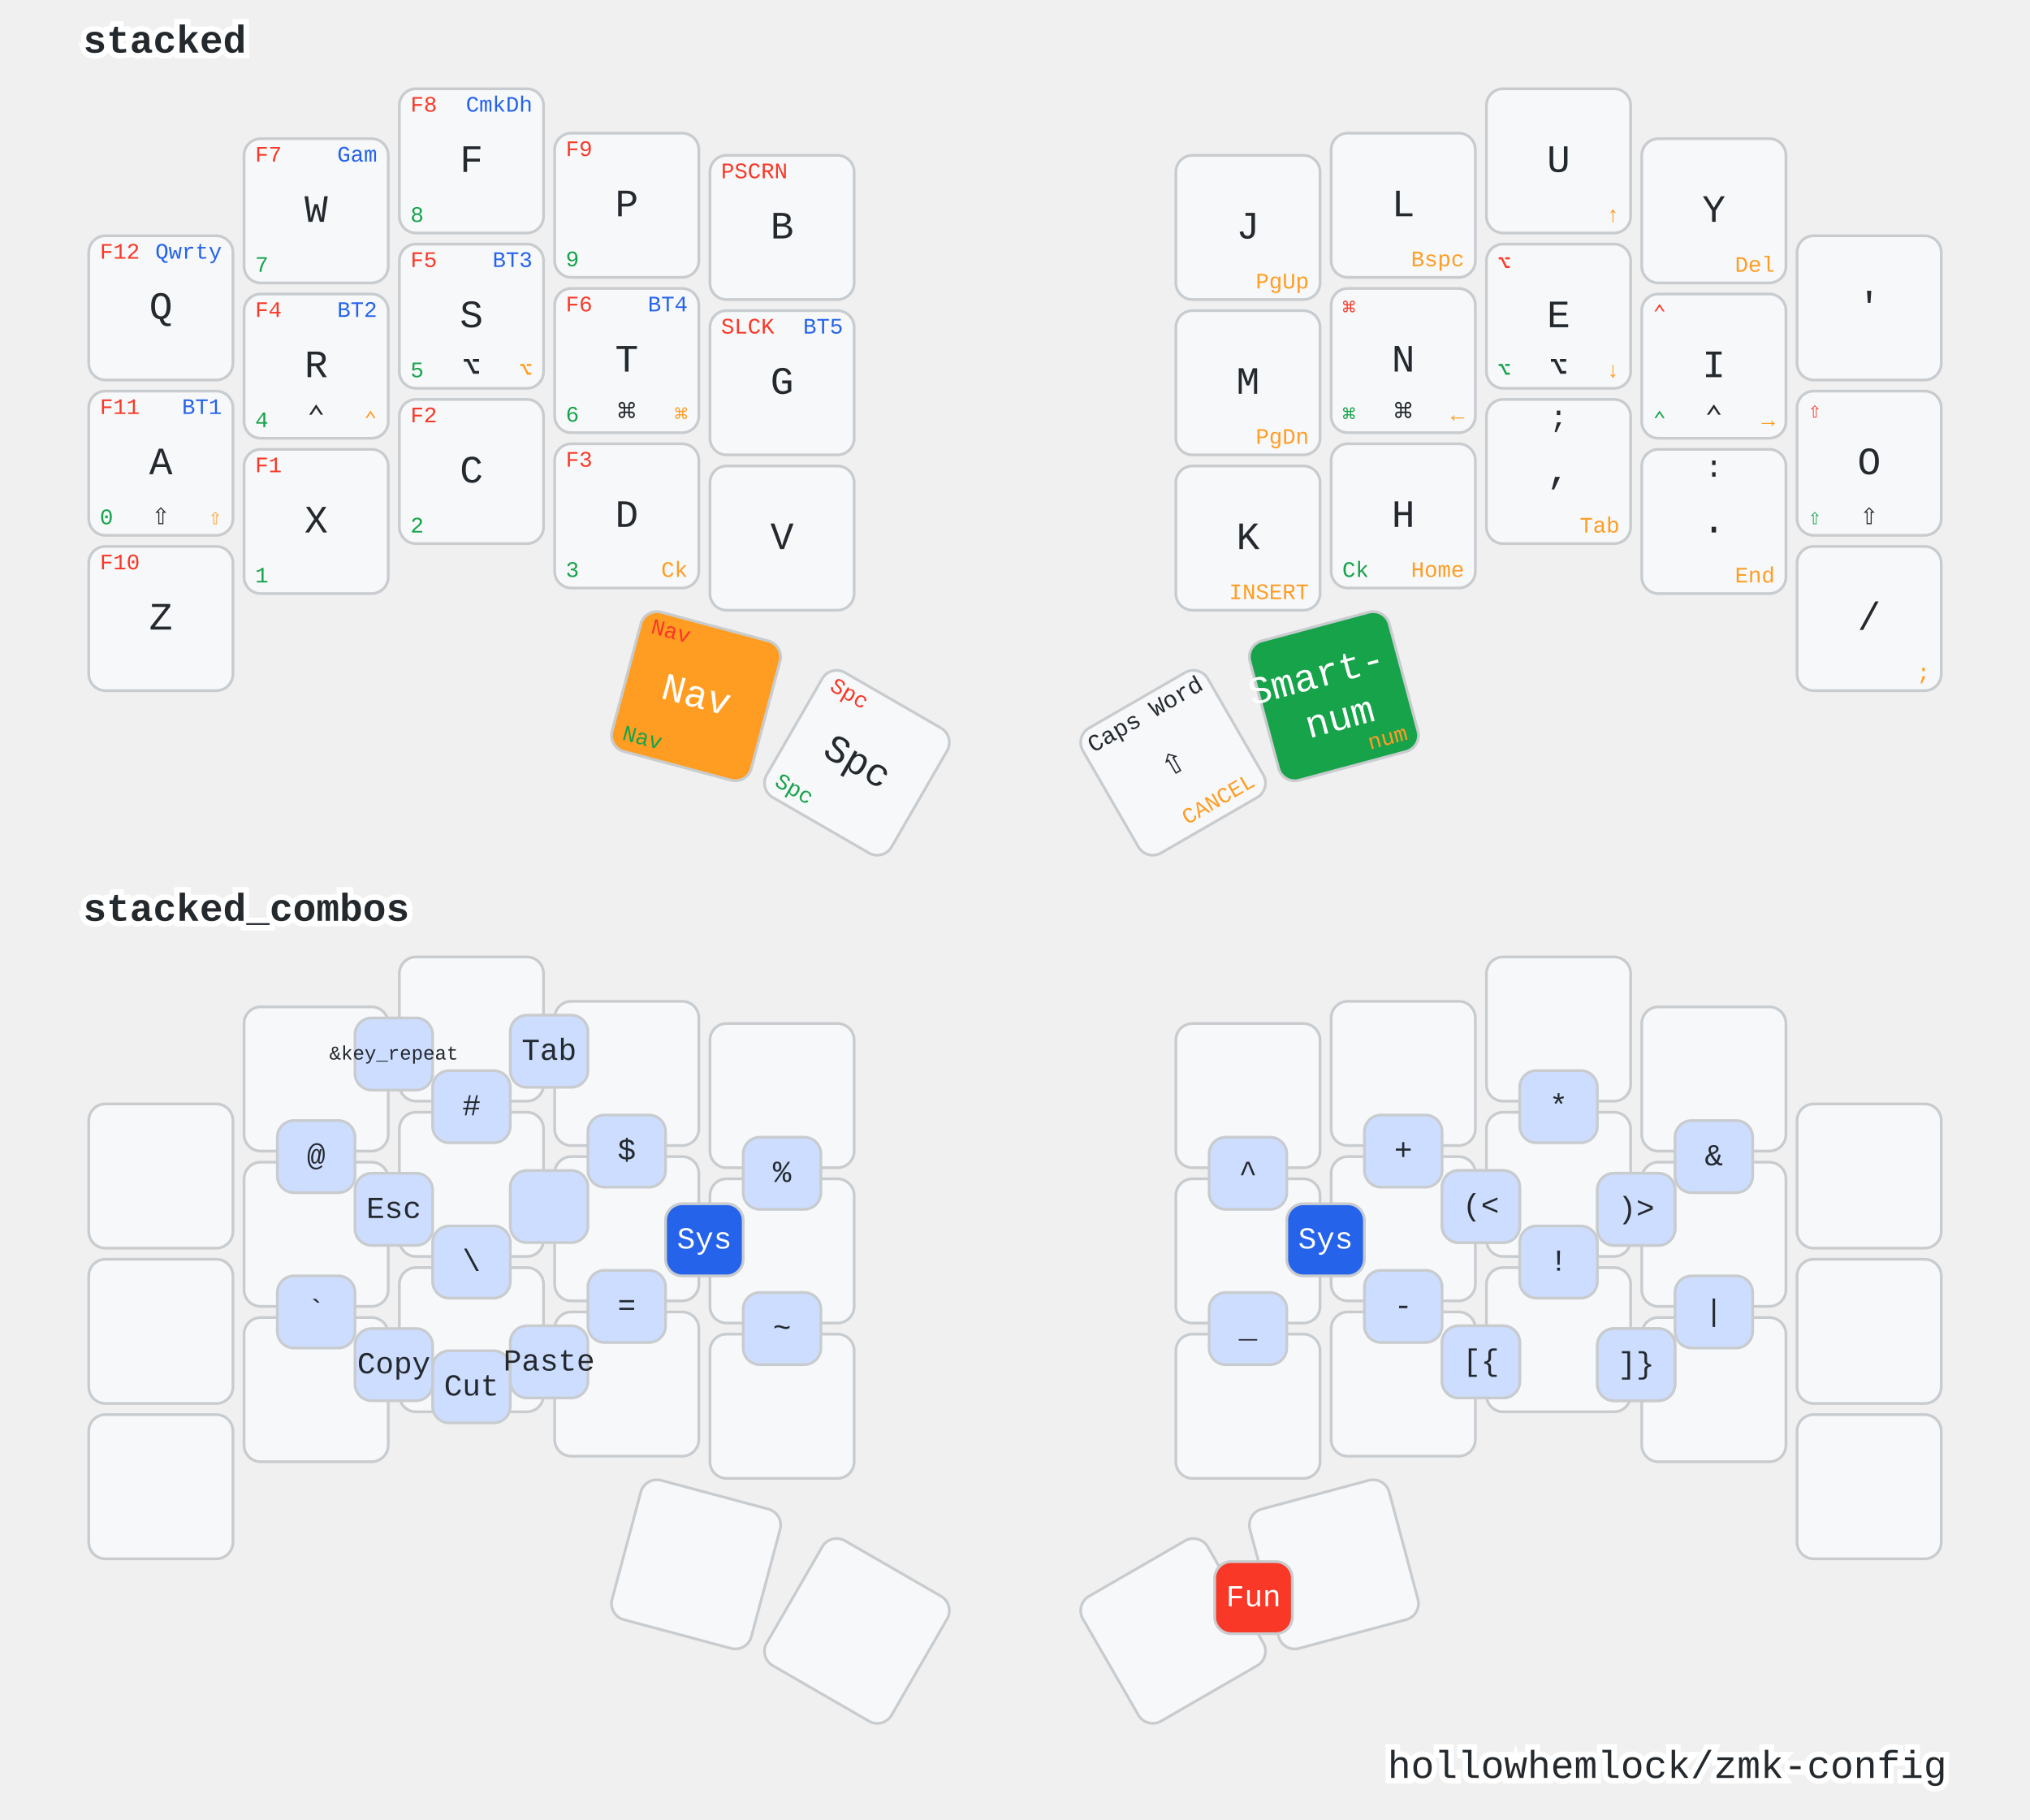
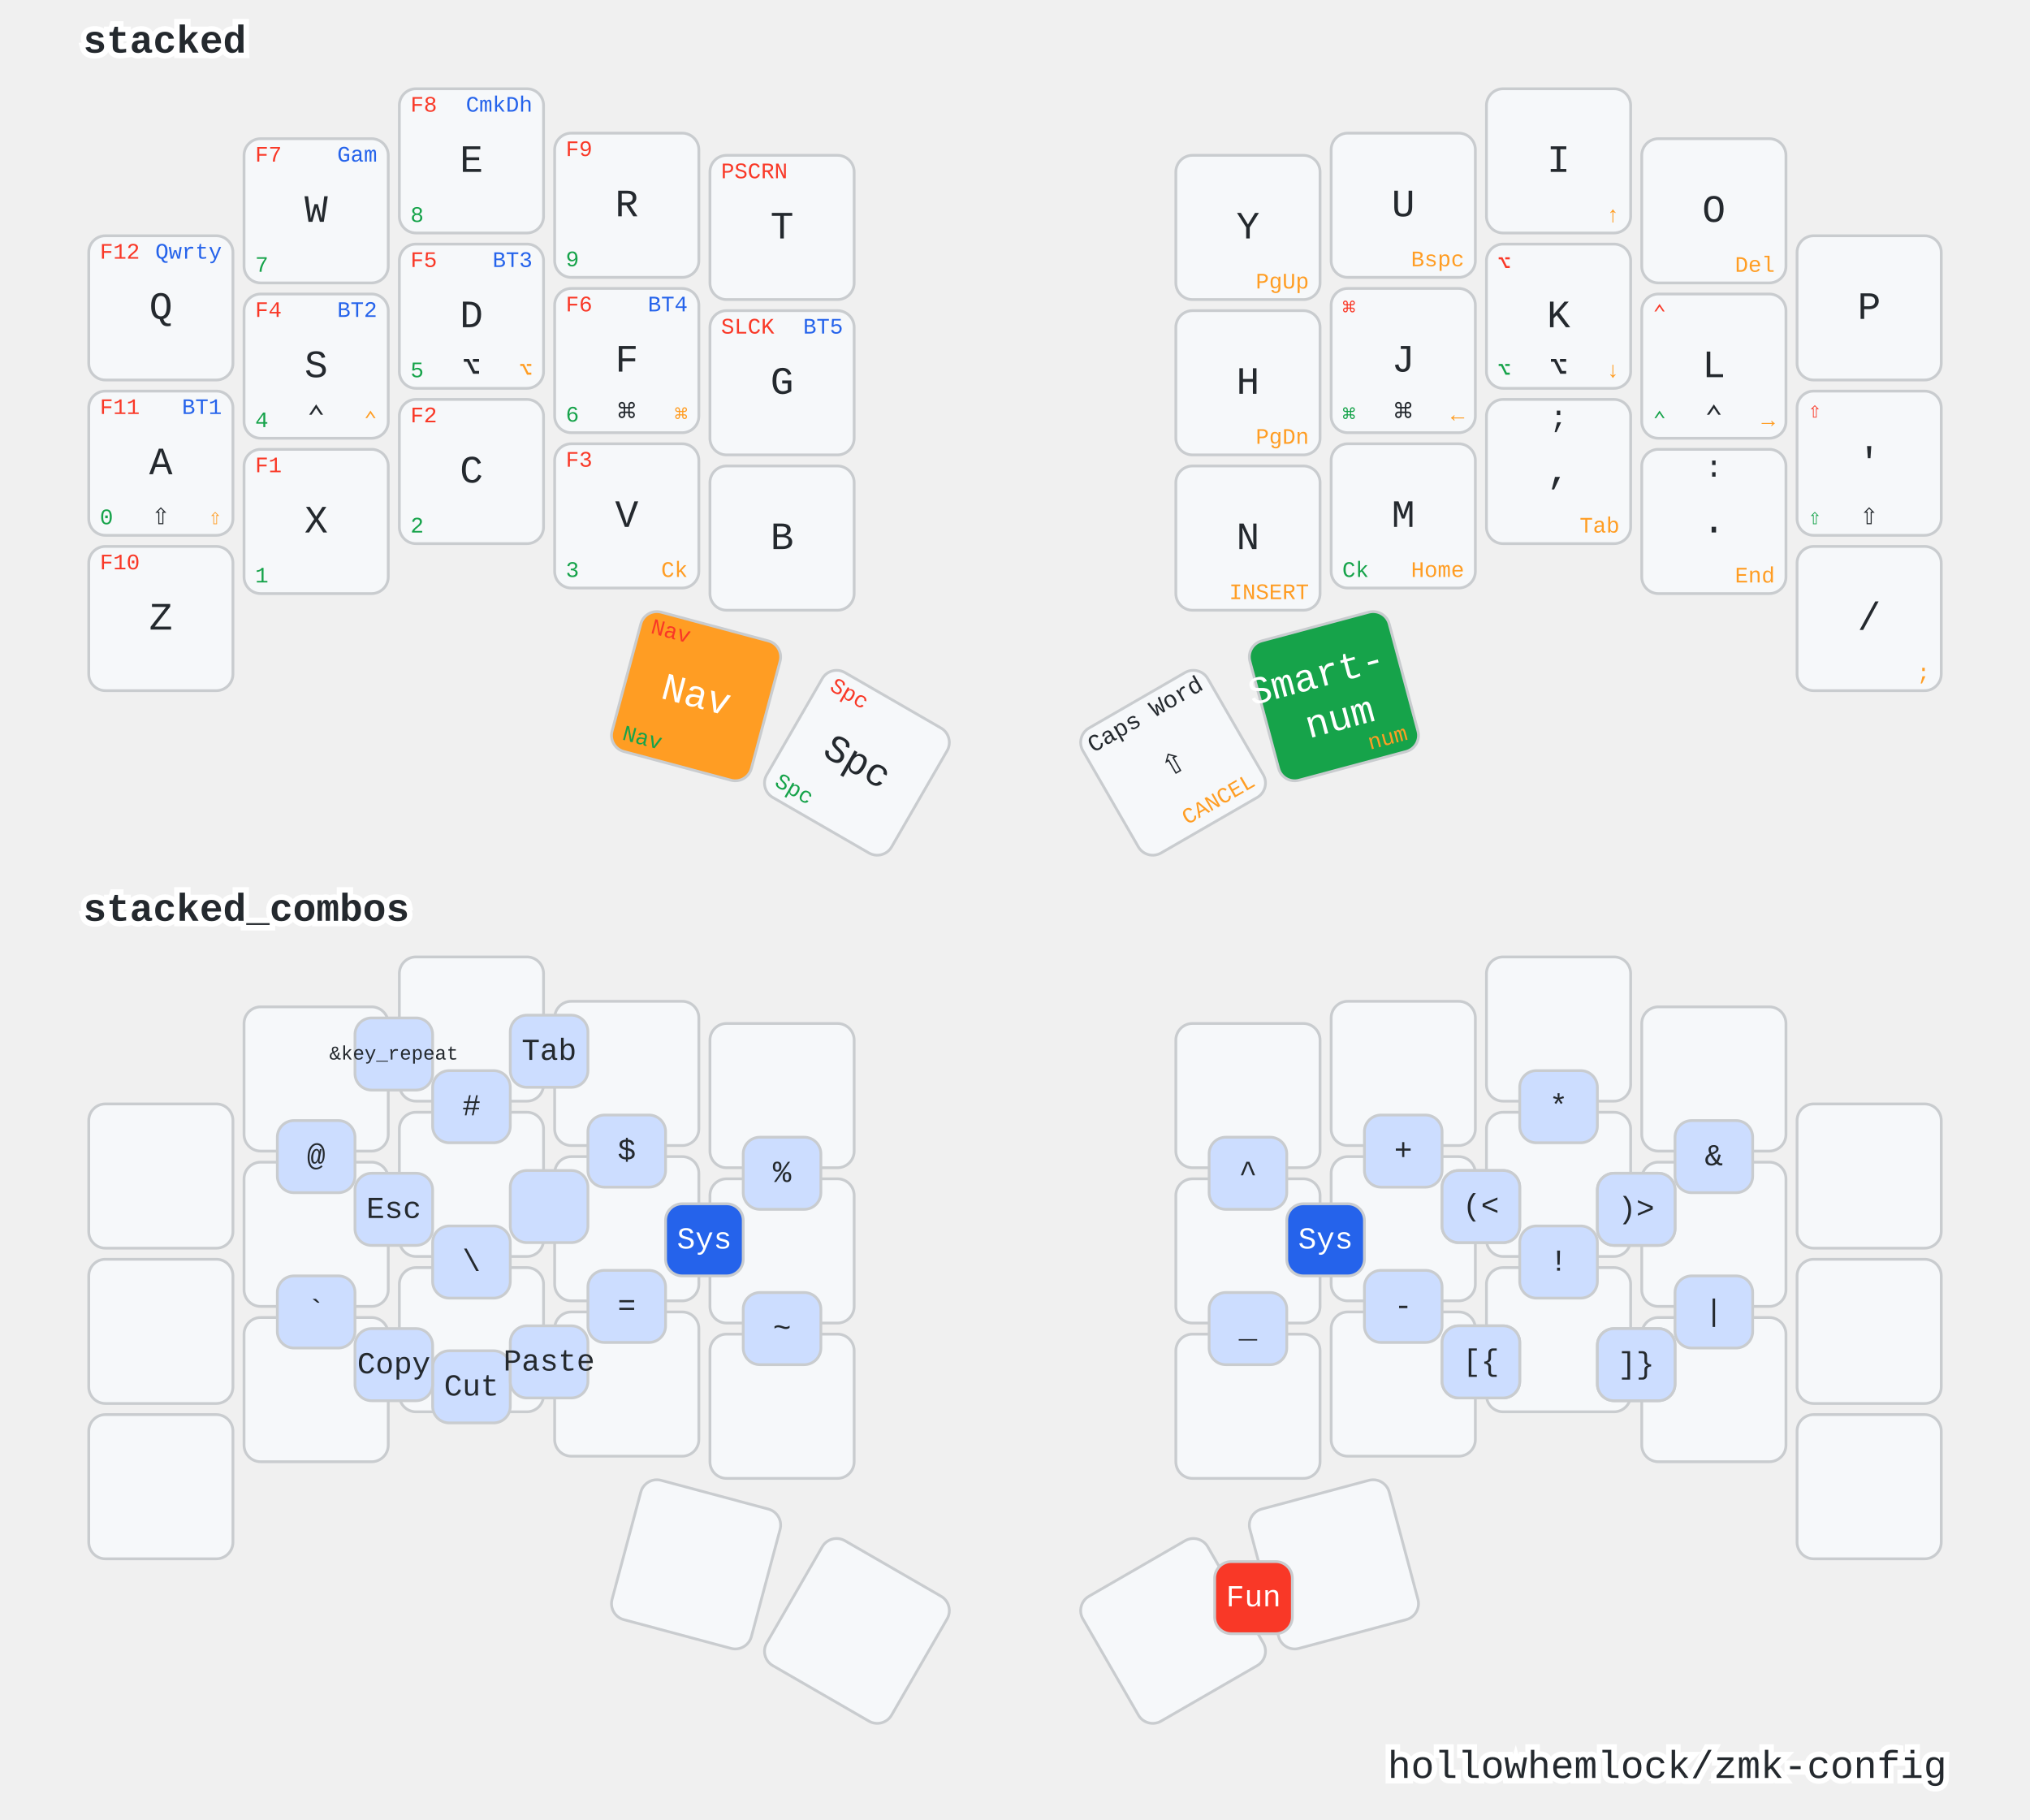
<svg xmlns="http://www.w3.org/2000/svg" xmlns:xlink="http://www.w3.org/1999/xlink" width="732" height="656" viewBox="0 0 732 656" class="keymap">
  <defs>/* start glyphs */
<svg id="mdi:bluetooth">
      <svg id="mdi-bluetooth" viewBox="0 0 24 24">
        <path d="M14.88,16.29L13,18.17V14.41M13,5.83L14.88,7.71L13,9.58M17.71,7.71L12,2H11V9.58L6.41,5L5,6.41L10.59,12L5,17.58L6.41,19L11,14.41V22H12L17.71,16.29L13.41,12L17.71,7.71Z" />
      </svg>
    </svg>
    <svg id="mdi:bluetooth-off">
      <svg id="mdi-bluetooth-off" viewBox="0 0 24 24">
        <path d="M13,5.83L14.88,7.71L13.28,9.31L14.69,10.72L17.71,7.7L12,2H11V7.03L13,9.03M5.41,4L4,5.41L10.59,12L5,17.59L6.41,19L11,14.41V22H12L16.29,17.71L18.59,20L20,18.59M13,18.17V14.41L14.88,16.29" />
      </svg>
    </svg>
    <svg id="mdi:keyboard-return">
      <svg id="mdi-keyboard-return" viewBox="0 0 24 24">
        <path d="M19,7V11H5.83L9.41,7.41L8,6L2,12L8,18L9.41,16.58L5.83,13H21V7H19Z" />
      </svg>
    </svg>
    <svg id="mdi:menu">
      <svg id="mdi-menu" viewBox="0 0 24 24">
        <path d="M3,6H21V8H3V6M3,11H21V13H3V11M3,16H21V18H3V16Z" />
      </svg>
    </svg>
    <svg id="mdi:pause">
      <svg id="mdi-pause" viewBox="0 0 24 24">
        <path d="M14,19H18V5H14M6,19H10V5H6V19Z" />
      </svg>
    </svg>
    <svg id="mdi:play-pause">
      <svg id="mdi-play-pause" viewBox="0 0 24 24">
        <path d="M3,5V19L11,12M13,19H16V5H13M18,5V19H21V5" />
      </svg>
    </svg>
    <svg id="mdi:progress-download">
      <svg id="mdi-progress-download" viewBox="0 0 24 24">
        <path d="M13,2.03C17.73,2.5 21.5,6.25 21.95,11C22.5,16.5 18.5,21.38 13,21.93V19.93C16.64,19.5 19.5,16.61 19.96,12.97C20.5,8.58 17.39,4.59 13,4.05V2.05L13,2.03M11,2.06V4.06C9.57,4.26 8.22,4.84 7.1,5.74L5.67,4.26C7.19,3 9.05,2.25 11,2.06M4.26,5.67L5.69,7.1C4.8,8.23 4.24,9.58 4.05,11H2.05C2.25,9.04 3,7.19 4.26,5.67M2.06,13H4.06C4.24,14.42 4.81,15.77 5.69,16.9L4.27,18.33C3.03,16.81 2.26,14.96 2.06,13M7.1,18.37C8.23,19.25 9.58,19.82 11,20V22C9.04,21.79 7.18,21 5.67,19.74L7.1,18.37M12,16.5L7.5,12H11V8H13V12H16.5L12,16.5Z" />
      </svg>
    </svg>
    <svg id="mdi:restart">
      <svg id="mdi-restart" viewBox="0 0 24 24">
        <path d="M12,4C14.1,4 16.1,4.8 17.6,6.3C20.7,9.4 20.7,14.5 17.6,17.6C15.8,19.5 13.3,20.2 10.9,19.9L11.4,17.9C13.1,18.1 14.9,17.5 16.2,16.2C18.5,13.9 18.5,10.1 16.2,7.7C15.1,6.6 13.5,6 12,6V10.6L7,5.6L12,0.6V4M6.3,17.6C3.7,15 3.3,11 5.1,7.9L6.6,9.4C5.5,11.6 5.9,14.4 7.8,16.2C8.3,16.7 8.9,17.1 9.6,17.4L9,19.4C8,19 7.1,18.4 6.3,17.6Z" />
      </svg>
    </svg>
    <svg id="mdi:skip-backward">
      <svg id="mdi-skip-backward" viewBox="0 0 24 24">
        <path d="M20,5V19L13,12M6,5V19H4V5M13,5V19L6,12" />
      </svg>
    </svg>
    <svg id="mdi:skip-forward">
      <svg id="mdi-skip-forward" viewBox="0 0 24 24">
        <path d="M4,5V19L11,12M18,5V19H20V5M11,5V19L18,12" />
      </svg>
    </svg>
    <svg id="mdi:usb">
      <svg id="mdi-usb" viewBox="0 0 24 24">
        <path d="M15,7V11H16V13H13V5H15L12,1L9,5H11V13H8V10.93C8.7,10.56 9.2,9.85 9.2,9C9.2,7.78 8.21,6.8 7,6.8C5.78,6.8 4.8,7.78 4.8,9C4.8,9.85 5.3,10.56 6,10.93V13A2,2 0 0,0 8,15H11V18.05C10.29,18.41 9.8,19.15 9.8,20A2.2,2.2 0 0,0 12,22.2A2.2,2.2 0 0,0 14.2,20C14.2,19.15 13.71,18.41 13,18.05V15H16A2,2 0 0,0 18,13V11H19V7H15Z" />
      </svg>
    </svg>
    <svg id="mdi:volume-high">
      <svg id="mdi-volume-high" viewBox="0 0 24 24">
        <path d="M14,3.23V5.29C16.89,6.15 19,8.83 19,12C19,15.17 16.89,17.84 14,18.7V20.77C18,19.86 21,16.28 21,12C21,7.72 18,4.14 14,3.23M16.5,12C16.5,10.23 15.5,8.71 14,7.97V16C15.5,15.29 16.5,13.76 16.5,12M3,9V15H7L12,20V4L7,9H3Z" />
      </svg>
    </svg>
    <svg id="mdi:volume-medium">
      <svg id="mdi-volume-medium" viewBox="0 0 24 24">
        <path d="M5,9V15H9L14,20V4L9,9M18.5,12C18.5,10.23 17.5,8.71 16,7.97V16C17.5,15.29 18.5,13.76 18.5,12Z" />
      </svg>
    </svg>
    <svg id="mdi:volume-off">
      <svg id="mdi-volume-off" viewBox="0 0 24 24">
        <path d="M12,4L9.91,6.09L12,8.18M4.27,3L3,4.27L7.73,9H3V15H7L12,20V13.27L16.25,17.53C15.58,18.04 14.83,18.46 14,18.7V20.77C15.38,20.45 16.63,19.82 17.68,18.96L19.73,21L21,19.73L12,10.73M19,12C19,12.94 18.8,13.82 18.46,14.64L19.97,16.15C20.62,14.91 21,13.5 21,12C21,7.72 18,4.14 14,3.23V5.29C16.89,6.15 19,8.83 19,12M16.5,12C16.5,10.23 15.5,8.71 14,7.97V10.18L16.45,12.63C16.5,12.43 16.5,12.21 16.5,12Z" />
      </svg>
    </svg>
  </defs>/* end glyphs */
<style>/* inherit to force styles through use tags */
svg path {
    fill: inherit;
}

/* font and background color specifications */
svg.keymap {
    font-family: SFMono-Regular,Consolas,Liberation Mono,Menlo,monospace;
    font-size: 14px;
    font-kerning: normal;
    text-rendering: optimizeLegibility;
    fill: #24292e;
}

/* default key styling */
rect.key {
    fill: #f6f8fa;
}

rect.key, rect.combo {
    stroke: #c9cccf;
    stroke-width: 1;
}

/* default key side styling, only used is draw_key_sides is set */
rect.side {
    filter: brightness(90%);
}

/* color accent for combo boxes */
rect.combo, rect.combo-separate {
    fill: #cdf;
}

/* color accent for held keys */
rect.held, rect.combo.held {
    fill: #fdd;
}

/* color accent for ghost (optional) keys */
rect.ghost, rect.combo.ghost {
    stroke-dasharray: 4, 4;
    stroke-width: 2;
}

text {
    text-anchor: middle;
    dominant-baseline: middle;
}

/* styling for layer labels */
text.label {
    font-weight: bold;
    text-anchor: start;
    stroke: white;
    stroke-width: 4;
    paint-order: stroke;
}

/* styling for optional footer */
text.footer {
    text-anchor: end;
    dominant-baseline: auto;
    stroke: white;
    stroke-width: 4;
    paint-order: stroke;
}

/* styling for combo tap, and key non-tap label text */
text.combo, text.hold, text.shifted, text.left, text.right, text.tl, text.tr, text.bl, text.br {
    font-size: 11px;
}

text.hold, text.bl, text.br {
    text-anchor: middle;
    dominant-baseline: auto;
}

text.shifted, text.tl, text.tr {
    text-anchor: middle;
    dominant-baseline: hanging;
}

text.left, text.tl, text.bl {
    text-anchor: start;
}

text.right, text.tr, text.br {
    text-anchor: end;
}

text.layer-activator {
    text-decoration: underline;
}

/* styling for hold/shifted label text in combo box */
text.combo.hold, text.combo.shifted, text.combo.left, text.combo.right {
    font-size: 8px;
}

/* lighter symbol for transparent keys */
text.trans {
    fill: #7b7e81;
}

/* styling for combo dendrons */
path.combo {
    stroke-width: 1;
    stroke: gray;
    fill: none;
}

/* Start Tabler Icons Cleanup */
/* cannot use height/width with glyphs */
.icon-tabler &gt; path {
    fill: inherit;
    stroke: inherit;
    stroke-width: 2;
}
/* hide tabler's default box */
.icon-tabler &gt; path[stroke="none"][fill="none"] {
    visibility: hidden;
}
/* End Tabler Icons Cleanup */

/* Base styles for merged diagrams */
.layer-MAIN_COMBOS rect.key { opacity: 0.7; }

/* Layer activator key colors */
.held-tl rect, .layer-tl rect { fill: #F93827; }
.held-tr rect, .layer-tr rect { fill: #2563EB; }
.held-bl rect, .layer-bl rect { fill: #16A34A; }
.held-br rect, .layer-br rect { fill: #FF9D23; }

/* Text on colored layer activator keys */
.held-tl text, .layer-tl text { fill: white; }
.held-tr text, .layer-tr text { fill: white; }
.held-bl text, .layer-bl text { fill: white; }
.held-br text, .layer-br text { fill: white; }

/* Corner legend text colors, sizing, and alignment */
/* text grows inward toward key center */
text.tl { fill: #F93827; font-size: 8px; text-anchor: start; dominant-baseline: hanging; }
text.tr { fill: #2563EB; font-size: 8px; text-anchor: end; dominant-baseline: hanging; }
text.bl { fill: #16A34A; font-size: 8px; text-anchor: start; dominant-baseline: auto; }
text.br { fill: #FF9D23; font-size: 8px; text-anchor: end; dominant-baseline: auto; }
</style>
  <g transform="translate(30, 0)" class="layer-stacked">
    <text x="0" y="15" class="label" id="stacked">stacked</text>
    <g transform="translate(0, 30)">
      <g transform="translate(28, 81)" class="key keypos-0">
        <rect rx="6" ry="6" x="-26" y="-26" width="52" height="52" class="key" />
        <text x="0" y="0" class="key tap">Q</text>
        <text x="-22" y="-22" class="key tl">F12</text>
        <text x="22" y="-22" class="key tr">Qwrty</text>
      </g>
      <g transform="translate(84, 46)" class="key keypos-1">
        <rect rx="6" ry="6" x="-26" y="-26" width="52" height="52" class="key" />
        <text x="0" y="0" class="key tap">W</text>
        <text x="-22" y="-22" class="key tl">F7</text>
        <text x="22" y="-22" class="key tr">Gam</text>
        <text x="-22" y="22" class="key bl">7</text>
      </g>
      <g transform="translate(140, 28)" class="key keypos-2">
        <rect rx="6" ry="6" x="-26" y="-26" width="52" height="52" class="key" />
-         <text x="0" y="0" class="key tap">F</text>
+         <text x="0" y="0" class="key tap">E</text>
        <text x="-22" y="-22" class="key tl">F8</text>
        <text x="22" y="-22" class="key tr">CmkDh</text>
        <text x="-22" y="22" class="key bl">8</text>
      </g>
      <g transform="translate(196, 44)" class="key keypos-3">
        <rect rx="6" ry="6" x="-26" y="-26" width="52" height="52" class="key" />
-         <text x="0" y="0" class="key tap">P</text>
+         <text x="0" y="0" class="key tap">R</text>
        <text x="-22" y="-22" class="key tl">F9</text>
        <use href="#mdi:bluetooth" xlink:href="#mdi:bluetooth" x="12" y="-22" height="10" width="10.0" class="key tr glyph mdi:bluetooth" />
        <text x="-22" y="22" class="key bl">9</text>
      </g>
      <g transform="translate(252, 52)" class="key keypos-4">
        <rect rx="6" ry="6" x="-26" y="-26" width="52" height="52" class="key" />
-         <text x="0" y="0" class="key tap">B</text>
+         <text x="0" y="0" class="key tap">T</text>
        <text x="-22" y="-22" class="key tl">PSCRN</text>
        <use href="#mdi:usb" xlink:href="#mdi:usb" x="12" y="-22" height="10" width="10.0" class="key tr glyph mdi:usb" />
      </g>
      <g transform="translate(420, 52)" class="key keypos-5">
        <rect rx="6" ry="6" x="-26" y="-26" width="52" height="52" class="key" />
-         <text x="0" y="0" class="key tap">J</text>
+         <text x="0" y="0" class="key tap">Y</text>
        <text x="22" y="22" class="key br">PgUp</text>
      </g>
      <g transform="translate(476, 44)" class="key keypos-6">
        <rect rx="6" ry="6" x="-26" y="-26" width="52" height="52" class="key" />
-         <text x="0" y="0" class="key tap">L</text>
+         <text x="0" y="0" class="key tap">U</text>
        <text x="22" y="22" class="key br">Bspc</text>
      </g>
      <g transform="translate(532, 28)" class="key keypos-7">
        <rect rx="6" ry="6" x="-26" y="-26" width="52" height="52" class="key" />
-         <text x="0" y="0" class="key tap">U</text>
+         <text x="0" y="0" class="key tap">I</text>
        <text x="22" y="22" class="key br">↑</text>
      </g>
      <g transform="translate(588, 46)" class="key keypos-8">
        <rect rx="6" ry="6" x="-26" y="-26" width="52" height="52" class="key" />
-         <text x="0" y="0" class="key tap">Y</text>
+         <text x="0" y="0" class="key tap">O</text>
        <text x="22" y="22" class="key br">Del</text>
      </g>
      <g transform="translate(644, 81)" class="key keypos-9">
        <rect rx="6" ry="6" x="-26" y="-26" width="52" height="52" class="key" />
-         <text x="0" y="0" class="key tap">'</text>
+         <text x="0" y="0" class="key tap">P</text>
      </g>
      <g transform="translate(28, 137)" class="key mod keypos-10">
        <rect rx="6" ry="6" x="-26" y="-26" width="52" height="52" class="key mod" />
        <text x="0" y="0" class="key mod tap">A</text>
        <text x="0" y="22" class="key mod hold">⇧</text>
        <text x="-22" y="-22" class="key mod tl">F11</text>
        <text x="22" y="-22" class="key mod tr">BT1</text>
        <text x="-22" y="22" class="key mod bl">0</text>
        <text x="22" y="22" class="key mod br">⇧</text>
      </g>
      <g transform="translate(84, 102)" class="key mod keypos-11">
        <rect rx="6" ry="6" x="-26" y="-26" width="52" height="52" class="key mod" />
-         <text x="0" y="0" class="key mod tap">R</text>
+         <text x="0" y="0" class="key mod tap">S</text>
        <text x="0" y="22" class="key mod hold">⌃</text>
        <text x="-22" y="-22" class="key mod tl">F4</text>
        <text x="22" y="-22" class="key mod tr">BT2</text>
        <text x="-22" y="22" class="key mod bl">4</text>
        <text x="22" y="22" class="key mod br">⌃</text>
      </g>
      <g transform="translate(140, 84)" class="key mod keypos-12">
        <rect rx="6" ry="6" x="-26" y="-26" width="52" height="52" class="key mod" />
-         <text x="0" y="0" class="key mod tap">S</text>
+         <text x="0" y="0" class="key mod tap">D</text>
        <text x="0" y="22" class="key mod hold">⌥</text>
        <text x="-22" y="-22" class="key mod tl">F5</text>
        <text x="22" y="-22" class="key mod tr">BT3</text>
        <text x="-22" y="22" class="key mod bl">5</text>
        <text x="22" y="22" class="key mod br">⌥</text>
      </g>
      <g transform="translate(196, 100)" class="key mod keypos-13">
        <rect rx="6" ry="6" x="-26" y="-26" width="52" height="52" class="key mod" />
-         <text x="0" y="0" class="key mod tap">T</text>
+         <text x="0" y="0" class="key mod tap">F</text>
        <text x="0" y="22" class="key mod hold">⌘</text>
        <text x="-22" y="-22" class="key mod tl">F6</text>
        <text x="22" y="-22" class="key mod tr">BT4</text>
        <text x="-22" y="22" class="key mod bl">6</text>
        <text x="22" y="22" class="key mod br">⌘</text>
      </g>
      <g transform="translate(252, 108)" class="key keypos-14">
        <rect rx="6" ry="6" x="-26" y="-26" width="52" height="52" class="key" />
        <text x="0" y="0" class="key tap">G</text>
        <text x="-22" y="-22" class="key tl">SLCK</text>
        <text x="22" y="-22" class="key tr">BT5</text>
      </g>
      <g transform="translate(420, 108)" class="key keypos-15">
        <rect rx="6" ry="6" x="-26" y="-26" width="52" height="52" class="key" />
-         <text x="0" y="0" class="key tap">M</text>
+         <text x="0" y="0" class="key tap">H</text>
        <use href="#mdi:play-pause" xlink:href="#mdi:play-pause" x="-22" y="-22" height="10" width="10.0" class="key tl glyph mdi:play-pause" />
        <text x="22" y="22" class="key br">PgDn</text>
      </g>
      <g transform="translate(476, 100)" class="key mod keypos-16">
        <rect rx="6" ry="6" x="-26" y="-26" width="52" height="52" class="key mod" />
-         <text x="0" y="0" class="key mod tap">N</text>
+         <text x="0" y="0" class="key mod tap">J</text>
        <text x="0" y="22" class="key mod hold">⌘</text>
        <text x="-22" y="-22" class="key mod tl">⌘</text>
        <text x="-22" y="22" class="key mod bl">⌘</text>
        <text x="22" y="22" class="key mod br">←</text>
      </g>
      <g transform="translate(532, 84)" class="key mod keypos-17">
        <rect rx="6" ry="6" x="-26" y="-26" width="52" height="52" class="key mod" />
-         <text x="0" y="0" class="key mod tap">E</text>
+         <text x="0" y="0" class="key mod tap">K</text>
        <text x="0" y="22" class="key mod hold">⌥</text>
        <text x="-22" y="-22" class="key mod tl">⌥</text>
        <text x="-22" y="22" class="key mod bl">⌥</text>
        <text x="22" y="22" class="key mod br">↓</text>
      </g>
      <g transform="translate(588, 102)" class="key mod keypos-18">
        <rect rx="6" ry="6" x="-26" y="-26" width="52" height="52" class="key mod" />
-         <text x="0" y="0" class="key mod tap">I</text>
+         <text x="0" y="0" class="key mod tap">L</text>
        <text x="0" y="22" class="key mod hold">⌃</text>
        <text x="-22" y="-22" class="key mod tl">⌃</text>
        <text x="-22" y="22" class="key mod bl">⌃</text>
        <text x="22" y="22" class="key mod br">→</text>
      </g>
-       <g transform="translate(644, 137)" class="key mod keypos-19">
-         <rect rx="6" ry="6" x="-26" y="-26" width="52" height="52" class="key mod" />
-         <text x="0" y="0" class="key mod tap">O</text>
-         <text x="0" y="22" class="key mod hold">⇧</text>
-         <text x="-22" y="-22" class="key mod tl">⇧</text>
-         <text x="-22" y="22" class="key mod bl">⇧</text>
-         <use href="#mdi:keyboard-return" xlink:href="#mdi:keyboard-return" x="12" y="12" height="10" width="10.0" class="key mod br glyph mdi:keyboard-return" />
+       <g transform="translate(644, 137)" class="key keypos-19">
+         <rect rx="6" ry="6" x="-26" y="-26" width="52" height="52" class="key" />
+         <text x="0" y="0" class="key tap">'</text>
+         <text x="0" y="22" class="key hold">⇧</text>
+         <text x="-22" y="-22" class="key tl">⇧</text>
+         <text x="-22" y="22" class="key bl">⇧</text>
+         <use href="#mdi:keyboard-return" xlink:href="#mdi:keyboard-return" x="12" y="12" height="10" width="10.0" class="key br glyph mdi:keyboard-return" />
      </g>
      <g transform="translate(28, 193)" class="key keypos-20">
        <rect rx="6" ry="6" x="-26" y="-26" width="52" height="52" class="key" />
        <text x="0" y="0" class="key tap">Z</text>
        <text x="-22" y="-22" class="key tl">F10</text>
        <use href="#mdi:bluetooth-off" xlink:href="#mdi:bluetooth-off" x="12" y="-22" height="10" width="10.0" class="key tr glyph mdi:bluetooth-off" />
      </g>
      <g transform="translate(84, 158)" class="key keypos-21">
        <rect rx="6" ry="6" x="-26" y="-26" width="52" height="52" class="key" />
        <text x="0" y="0" class="key tap">X</text>
        <text x="-22" y="-22" class="key tl">F1</text>
        <text x="-22" y="22" class="key bl">1</text>
      </g>
      <g transform="translate(140, 140)" class="key keypos-22">
        <rect rx="6" ry="6" x="-26" y="-26" width="52" height="52" class="key" />
        <text x="0" y="0" class="key tap">C</text>
        <text x="-22" y="-22" class="key tl">F2</text>
        <text x="-22" y="22" class="key bl">2</text>
      </g>
      <g transform="translate(196, 156)" class="key keypos-23">
        <rect rx="6" ry="6" x="-26" y="-26" width="52" height="52" class="key" />
-         <text x="0" y="0" class="key tap">D</text>
+         <text x="0" y="0" class="key tap">V</text>
        <text x="-22" y="-22" class="key tl">F3</text>
        <use href="#mdi:restart" xlink:href="#mdi:restart" x="12" y="-22" height="10" width="10.0" class="key tr glyph mdi:restart" />
        <text x="-22" y="22" class="key bl">3</text>
        <text x="22" y="22" class="key br">Ck</text>
      </g>
      <g transform="translate(252, 164)" class="key keypos-24">
        <rect rx="6" ry="6" x="-26" y="-26" width="52" height="52" class="key" />
-         <text x="0" y="0" class="key tap">V</text>
+         <text x="0" y="0" class="key tap">B</text>
        <use href="#mdi:pause" xlink:href="#mdi:pause" x="-22" y="-22" height="10" width="10.0" class="key tl glyph mdi:pause" />
        <use href="#mdi:progress-download" xlink:href="#mdi:progress-download" x="12" y="-22" height="10" width="10.0" class="key tr glyph mdi:progress-download" />
      </g>
      <g transform="translate(420, 164)" class="key keypos-25">
        <rect rx="6" ry="6" x="-26" y="-26" width="52" height="52" class="key" />
-         <text x="0" y="0" class="key tap">K</text>
+         <text x="0" y="0" class="key tap">N</text>
        <use href="#mdi:skip-backward" xlink:href="#mdi:skip-backward" x="-22" y="-22" height="10" width="10.0" class="key tl glyph mdi:skip-backward" />
        <text x="22" y="22" class="key br">INSERT</text>
      </g>
      <g transform="translate(476, 156)" class="key keypos-26">
        <rect rx="6" ry="6" x="-26" y="-26" width="52" height="52" class="key" />
-         <text x="0" y="0" class="key tap">H</text>
+         <text x="0" y="0" class="key tap">M</text>
        <use href="#mdi:skip-forward" xlink:href="#mdi:skip-forward" x="-22" y="-22" height="10" width="10.0" class="key tl glyph mdi:skip-forward" />
        <text x="-22" y="22" class="key bl">Ck</text>
        <text x="22" y="22" class="key br">Home</text>
      </g>
      <g transform="translate(532, 140)" class="key keypos-27">
        <rect rx="6" ry="6" x="-26" y="-26" width="52" height="52" class="key" />
        <text x="0" y="0" class="key tap">,</text>
        <text x="0" y="-22" class="key shifted">;</text>
        <use href="#mdi:volume-off" xlink:href="#mdi:volume-off" x="-22" y="-22" height="10" width="10.0" class="key tl glyph mdi:volume-off" />
        <use href="#mdi:menu" xlink:href="#mdi:menu" x="-22" y="12" height="10" width="10.0" class="key bl glyph mdi:menu" />
        <text x="22" y="22" class="key br">Tab</text>
      </g>
      <g transform="translate(588, 158)" class="key keypos-28">
        <rect rx="6" ry="6" x="-26" y="-26" width="52" height="52" class="key" />
        <text x="0" y="0" class="key tap">.</text>
        <text x="0" y="-22" class="key shifted">:</text>
        <use href="#mdi:volume-medium" xlink:href="#mdi:volume-medium" x="-22" y="-22" height="10" width="10.0" class="key tl glyph mdi:volume-medium" />
        <text x="22" y="22" class="key br">End</text>
      </g>
      <g transform="translate(644, 193)" class="key keypos-29">
        <rect rx="6" ry="6" x="-26" y="-26" width="52" height="52" class="key" />
        <text x="0" y="0" class="key tap">/</text>
        <use href="#mdi:volume-high" xlink:href="#mdi:volume-high" x="-22" y="-22" height="10" width="10.0" class="key tl glyph mdi:volume-high" />
        <text x="22" y="22" class="key br">;</text>
      </g>
      <g transform="translate(221, 221) rotate(15.0)" class="key layer-br keypos-30">
        <rect rx="6" ry="6" x="-26" y="-26" width="52" height="52" class="key layer-br" />
        <text x="0" y="0" class="key layer-br tap">Nav</text>
        <text x="-22" y="-22" class="key layer-br tl">Nav</text>
        <text x="-22" y="22" class="key layer-br bl">Nav</text>
      </g>
      <g transform="translate(279, 245) rotate(30.0)" class="key keypos-31">
        <rect rx="6" ry="6" x="-26" y="-26" width="52" height="52" class="key" />
        <text x="0" y="0" class="key tap">Spc</text>
        <text x="-22" y="-22" class="key tl">Spc</text>
        <text x="-22" y="22" class="key bl">Spc</text>
      </g>
      <g transform="translate(393, 245) rotate(-30.0)" class="key keypos-32">
        <rect rx="6" ry="6" x="-26" y="-26" width="52" height="52" class="key" />
        <text x="0" y="0" class="key tap">⇧</text>
        <text x="0" y="-22" class="key shifted">
          <tspan style="font-size: 78%">Caps Word</tspan>
        </text>
        <text x="22" y="22" class="key br">CANCEL</text>
      </g>
      <g transform="translate(451, 221) rotate(-15.0)" class="key layer-bl keypos-33">
        <rect rx="6" ry="6" x="-26" y="-26" width="52" height="52" class="key layer-bl" />
        <text x="0" y="0" class="key layer-bl tap">
          <tspan x="0" dy="-0.6em">Smart-</tspan>
          <tspan x="0" dy="1.2em">num</tspan>
        </text>
        <text x="22" y="22" class="key layer-bl br">num</text>
      </g>
    </g>
  </g>
  <g transform="translate(30, 313)" class="layer-stacked_combos">
    <text x="0" y="15" class="label" id="stacked_combos">stacked_combos</text>
    <g transform="translate(0, 30)">
      <g transform="translate(28, 81)" class="key keypos-0">
        <rect rx="6" ry="6" x="-26" y="-26" width="52" height="52" class="key" />
      </g>
      <g transform="translate(84, 46)" class="key keypos-1">
        <rect rx="6" ry="6" x="-26" y="-26" width="52" height="52" class="key" />
      </g>
      <g transform="translate(140, 28)" class="key keypos-2">
        <rect rx="6" ry="6" x="-26" y="-26" width="52" height="52" class="key" />
      </g>
      <g transform="translate(196, 44)" class="key keypos-3">
        <rect rx="6" ry="6" x="-26" y="-26" width="52" height="52" class="key" />
      </g>
      <g transform="translate(252, 52)" class="key keypos-4">
        <rect rx="6" ry="6" x="-26" y="-26" width="52" height="52" class="key" />
      </g>
      <g transform="translate(420, 52)" class="key keypos-5">
        <rect rx="6" ry="6" x="-26" y="-26" width="52" height="52" class="key" />
      </g>
      <g transform="translate(476, 44)" class="key keypos-6">
        <rect rx="6" ry="6" x="-26" y="-26" width="52" height="52" class="key" />
      </g>
      <g transform="translate(532, 28)" class="key keypos-7">
        <rect rx="6" ry="6" x="-26" y="-26" width="52" height="52" class="key" />
      </g>
      <g transform="translate(588, 46)" class="key keypos-8">
        <rect rx="6" ry="6" x="-26" y="-26" width="52" height="52" class="key" />
      </g>
      <g transform="translate(644, 81)" class="key keypos-9">
        <rect rx="6" ry="6" x="-26" y="-26" width="52" height="52" class="key" />
      </g>
      <g transform="translate(28, 137)" class="key keypos-10">
        <rect rx="6" ry="6" x="-26" y="-26" width="52" height="52" class="key" />
      </g>
      <g transform="translate(84, 102)" class="key keypos-11">
        <rect rx="6" ry="6" x="-26" y="-26" width="52" height="52" class="key" />
      </g>
      <g transform="translate(140, 84)" class="key keypos-12">
        <rect rx="6" ry="6" x="-26" y="-26" width="52" height="52" class="key" />
      </g>
      <g transform="translate(196, 100)" class="key keypos-13">
        <rect rx="6" ry="6" x="-26" y="-26" width="52" height="52" class="key" />
      </g>
      <g transform="translate(252, 108)" class="key keypos-14">
        <rect rx="6" ry="6" x="-26" y="-26" width="52" height="52" class="key" />
      </g>
      <g transform="translate(420, 108)" class="key keypos-15">
        <rect rx="6" ry="6" x="-26" y="-26" width="52" height="52" class="key" />
      </g>
      <g transform="translate(476, 100)" class="key keypos-16">
        <rect rx="6" ry="6" x="-26" y="-26" width="52" height="52" class="key" />
      </g>
      <g transform="translate(532, 84)" class="key keypos-17">
        <rect rx="6" ry="6" x="-26" y="-26" width="52" height="52" class="key" />
      </g>
      <g transform="translate(588, 102)" class="key keypos-18">
        <rect rx="6" ry="6" x="-26" y="-26" width="52" height="52" class="key" />
      </g>
      <g transform="translate(644, 137)" class="key keypos-19">
        <rect rx="6" ry="6" x="-26" y="-26" width="52" height="52" class="key" />
      </g>
      <g transform="translate(28, 193)" class="key keypos-20">
        <rect rx="6" ry="6" x="-26" y="-26" width="52" height="52" class="key" />
      </g>
      <g transform="translate(84, 158)" class="key keypos-21">
        <rect rx="6" ry="6" x="-26" y="-26" width="52" height="52" class="key" />
      </g>
      <g transform="translate(140, 140)" class="key keypos-22">
        <rect rx="6" ry="6" x="-26" y="-26" width="52" height="52" class="key" />
      </g>
      <g transform="translate(196, 156)" class="key keypos-23">
        <rect rx="6" ry="6" x="-26" y="-26" width="52" height="52" class="key" />
      </g>
      <g transform="translate(252, 164)" class="key keypos-24">
        <rect rx="6" ry="6" x="-26" y="-26" width="52" height="52" class="key" />
      </g>
      <g transform="translate(420, 164)" class="key keypos-25">
        <rect rx="6" ry="6" x="-26" y="-26" width="52" height="52" class="key" />
      </g>
      <g transform="translate(476, 156)" class="key keypos-26">
        <rect rx="6" ry="6" x="-26" y="-26" width="52" height="52" class="key" />
      </g>
      <g transform="translate(532, 140)" class="key keypos-27">
        <rect rx="6" ry="6" x="-26" y="-26" width="52" height="52" class="key" />
      </g>
      <g transform="translate(588, 158)" class="key keypos-28">
        <rect rx="6" ry="6" x="-26" y="-26" width="52" height="52" class="key" />
      </g>
      <g transform="translate(644, 193)" class="key keypos-29">
        <rect rx="6" ry="6" x="-26" y="-26" width="52" height="52" class="key" />
      </g>
      <g transform="translate(221, 221) rotate(15.0)" class="key keypos-30">
        <rect rx="6" ry="6" x="-26" y="-26" width="52" height="52" class="key" />
      </g>
      <g transform="translate(279, 245) rotate(30.0)" class="key keypos-31">
        <rect rx="6" ry="6" x="-26" y="-26" width="52" height="52" class="key" />
      </g>
      <g transform="translate(393, 245) rotate(-30.0)" class="key keypos-32">
        <rect rx="6" ry="6" x="-26" y="-26" width="52" height="52" class="key" />
      </g>
      <g transform="translate(451, 221) rotate(-15.0)" class="key keypos-33">
        <rect rx="6" ry="6" x="-26" y="-26" width="52" height="52" class="key" />
      </g>
      <g class="combo layer-tr combopos-0">
        <rect rx="6" ry="6" x="210" y="91" width="28" height="26" class="combo layer-tr" />
        <text x="224" y="104" class="combo layer-tr tap">Sys</text>
      </g>
      <g class="combo layer-tr combopos-1">
        <rect rx="6" ry="6" x="434" y="91" width="28" height="26" class="combo layer-tr" />
        <text x="448" y="104" class="combo layer-tr tap">Sys</text>
      </g>
      <g class="combo combopos-2">
        <rect rx="6" ry="6" x="98" y="24" width="28" height="26" class="combo" />
        <text x="112" y="37" class="combo tap">
          <tspan style="font-size: 64%">&amp;key_repeat</tspan>
        </text>
      </g>
      <g class="combo combopos-3">
        <rect rx="6" ry="6" x="154" y="23" width="28" height="26" class="combo" />
        <text x="168" y="36" class="combo tap">Tab</text>
      </g>
      <g class="combo combopos-4">
        <rect rx="6" ry="6" x="98" y="80" width="28" height="26" class="combo" />
        <text x="112" y="93" class="combo tap">Esc</text>
      </g>
      <g class="combo combopos-5">
        <rect rx="6" ry="6" x="154" y="79" width="28" height="26" class="combo" />
        <use href="#mdi:keyboard-return" xlink:href="#mdi:keyboard-return" x="161" y="85" height="14" width="14.0" class="combo tap glyph mdi:keyboard-return" />
      </g>
      <g class="combo combopos-6">
        <path d="M140,157 l-37,1" class="combo" />
        <path d="M140,157 l37,-1" class="combo" />
        <rect rx="6" ry="6" x="126" y="144" width="28" height="26" class="combo" />
        <text x="140" y="157" class="combo tap">Cut</text>
      </g>
      <g class="combo combopos-7">
        <rect rx="6" ry="6" x="98" y="136" width="28" height="26" class="combo" />
        <text x="112" y="149" class="combo tap">Copy</text>
      </g>
      <g class="combo combopos-8">
        <rect rx="6" ry="6" x="154" y="135" width="28" height="26" class="combo" />
        <text x="168" y="148" class="combo tap">Paste</text>
      </g>
      <g class="combo combopos-9">
        <rect rx="6" ry="6" x="490" y="79" width="28" height="26" class="combo" />
      </g>
      <g class="combo combopos-10">
        <rect rx="6" ry="6" x="546" y="80" width="28" height="26" class="combo" />
      </g>
      <g class="combo combopos-11">
        <rect rx="6" ry="6" x="490" y="79" width="28" height="26" class="combo" />
        <text x="504" y="92" class="combo tap">(&lt;</text>
      </g>
      <g class="combo combopos-12">
        <rect rx="6" ry="6" x="546" y="80" width="28" height="26" class="combo" />
        <text x="560" y="93" class="combo tap">)&gt;</text>
      </g>
      <g class="combo combopos-13">
        <rect rx="6" ry="6" x="490" y="135" width="28" height="26" class="combo" />
        <text x="504" y="148" class="combo tap">[</text>
      </g>
      <g class="combo combopos-14">
        <rect rx="6" ry="6" x="546" y="136" width="28" height="26" class="combo" />
        <text x="560" y="149" class="combo tap">]</text>
      </g>
      <g class="combo combopos-15">
        <rect rx="6" ry="6" x="490" y="135" width="28" height="26" class="combo" />
        <text x="504" y="148" class="combo tap">[{</text>
      </g>
      <g class="combo combopos-16">
        <rect rx="6" ry="6" x="546" y="136" width="28" height="26" class="combo" />
        <text x="560" y="149" class="combo tap">]}</text>
      </g>
      <g class="combo layer-tl combopos-17">
        <rect rx="6" ry="6" x="408" y="220" width="28" height="26" class="combo layer-tl" />
        <text x="422" y="233" class="combo layer-tl tap">Fun</text>
      </g>
      <g class="combo combopos-18">
        <rect rx="6" ry="6" x="70" y="61" width="28" height="26" class="combo" />
        <text x="84" y="74" class="combo tap">@</text>
      </g>
      <g class="combo combopos-19">
        <rect rx="6" ry="6" x="126" y="43" width="28" height="26" class="combo" />
        <text x="140" y="56" class="combo tap">#</text>
      </g>
      <g class="combo combopos-20">
        <rect rx="6" ry="6" x="182" y="59" width="28" height="26" class="combo" />
        <text x="196" y="72" class="combo tap">$</text>
      </g>
      <g class="combo combopos-21">
        <rect rx="6" ry="6" x="238" y="67" width="28" height="26" class="combo" />
        <text x="252" y="80" class="combo tap">%</text>
      </g>
      <g class="combo combopos-22">
        <rect rx="6" ry="6" x="406" y="67" width="28" height="26" class="combo" />
        <text x="420" y="80" class="combo tap">^</text>
      </g>
      <g class="combo combopos-23">
        <rect rx="6" ry="6" x="462" y="59" width="28" height="26" class="combo" />
        <text x="476" y="72" class="combo tap">+</text>
      </g>
      <g class="combo combopos-24">
        <rect rx="6" ry="6" x="518" y="43" width="28" height="26" class="combo" />
        <text x="532" y="56" class="combo tap">*</text>
      </g>
      <g class="combo combopos-25">
        <rect rx="6" ry="6" x="574" y="61" width="28" height="26" class="combo" />
        <text x="588" y="74" class="combo tap">&amp;</text>
      </g>
      <g class="combo combopos-26">
        <rect rx="6" ry="6" x="70" y="117" width="28" height="26" class="combo" />
        <text x="84" y="130" class="combo tap">`</text>
      </g>
      <g class="combo combopos-27">
        <rect rx="6" ry="6" x="126" y="99" width="28" height="26" class="combo" />
        <text x="140" y="112" class="combo tap">\</text>
      </g>
      <g class="combo combopos-28">
        <rect rx="6" ry="6" x="182" y="115" width="28" height="26" class="combo" />
        <text x="196" y="128" class="combo tap">=</text>
      </g>
      <g class="combo combopos-29">
        <rect rx="6" ry="6" x="238" y="123" width="28" height="26" class="combo" />
        <text x="252" y="136" class="combo tap">~</text>
      </g>
      <g class="combo combopos-30">
        <rect rx="6" ry="6" x="406" y="123" width="28" height="26" class="combo" />
        <text x="420" y="136" class="combo tap">_</text>
      </g>
      <g class="combo combopos-31">
        <rect rx="6" ry="6" x="462" y="115" width="28" height="26" class="combo" />
        <text x="476" y="128" class="combo tap">-</text>
      </g>
      <g class="combo combopos-32">
        <rect rx="6" ry="6" x="518" y="99" width="28" height="26" class="combo" />
        <text x="532" y="112" class="combo tap">!</text>
      </g>
      <g class="combo combopos-33">
        <rect rx="6" ry="6" x="574" y="117" width="28" height="26" class="combo" />
        <text x="588" y="130" class="combo tap">|</text>
      </g>
    </g>
  </g>
  <text x="702.0" y="641.0" class="footer">hollowhemlock/zmk-config</text>
</svg>
